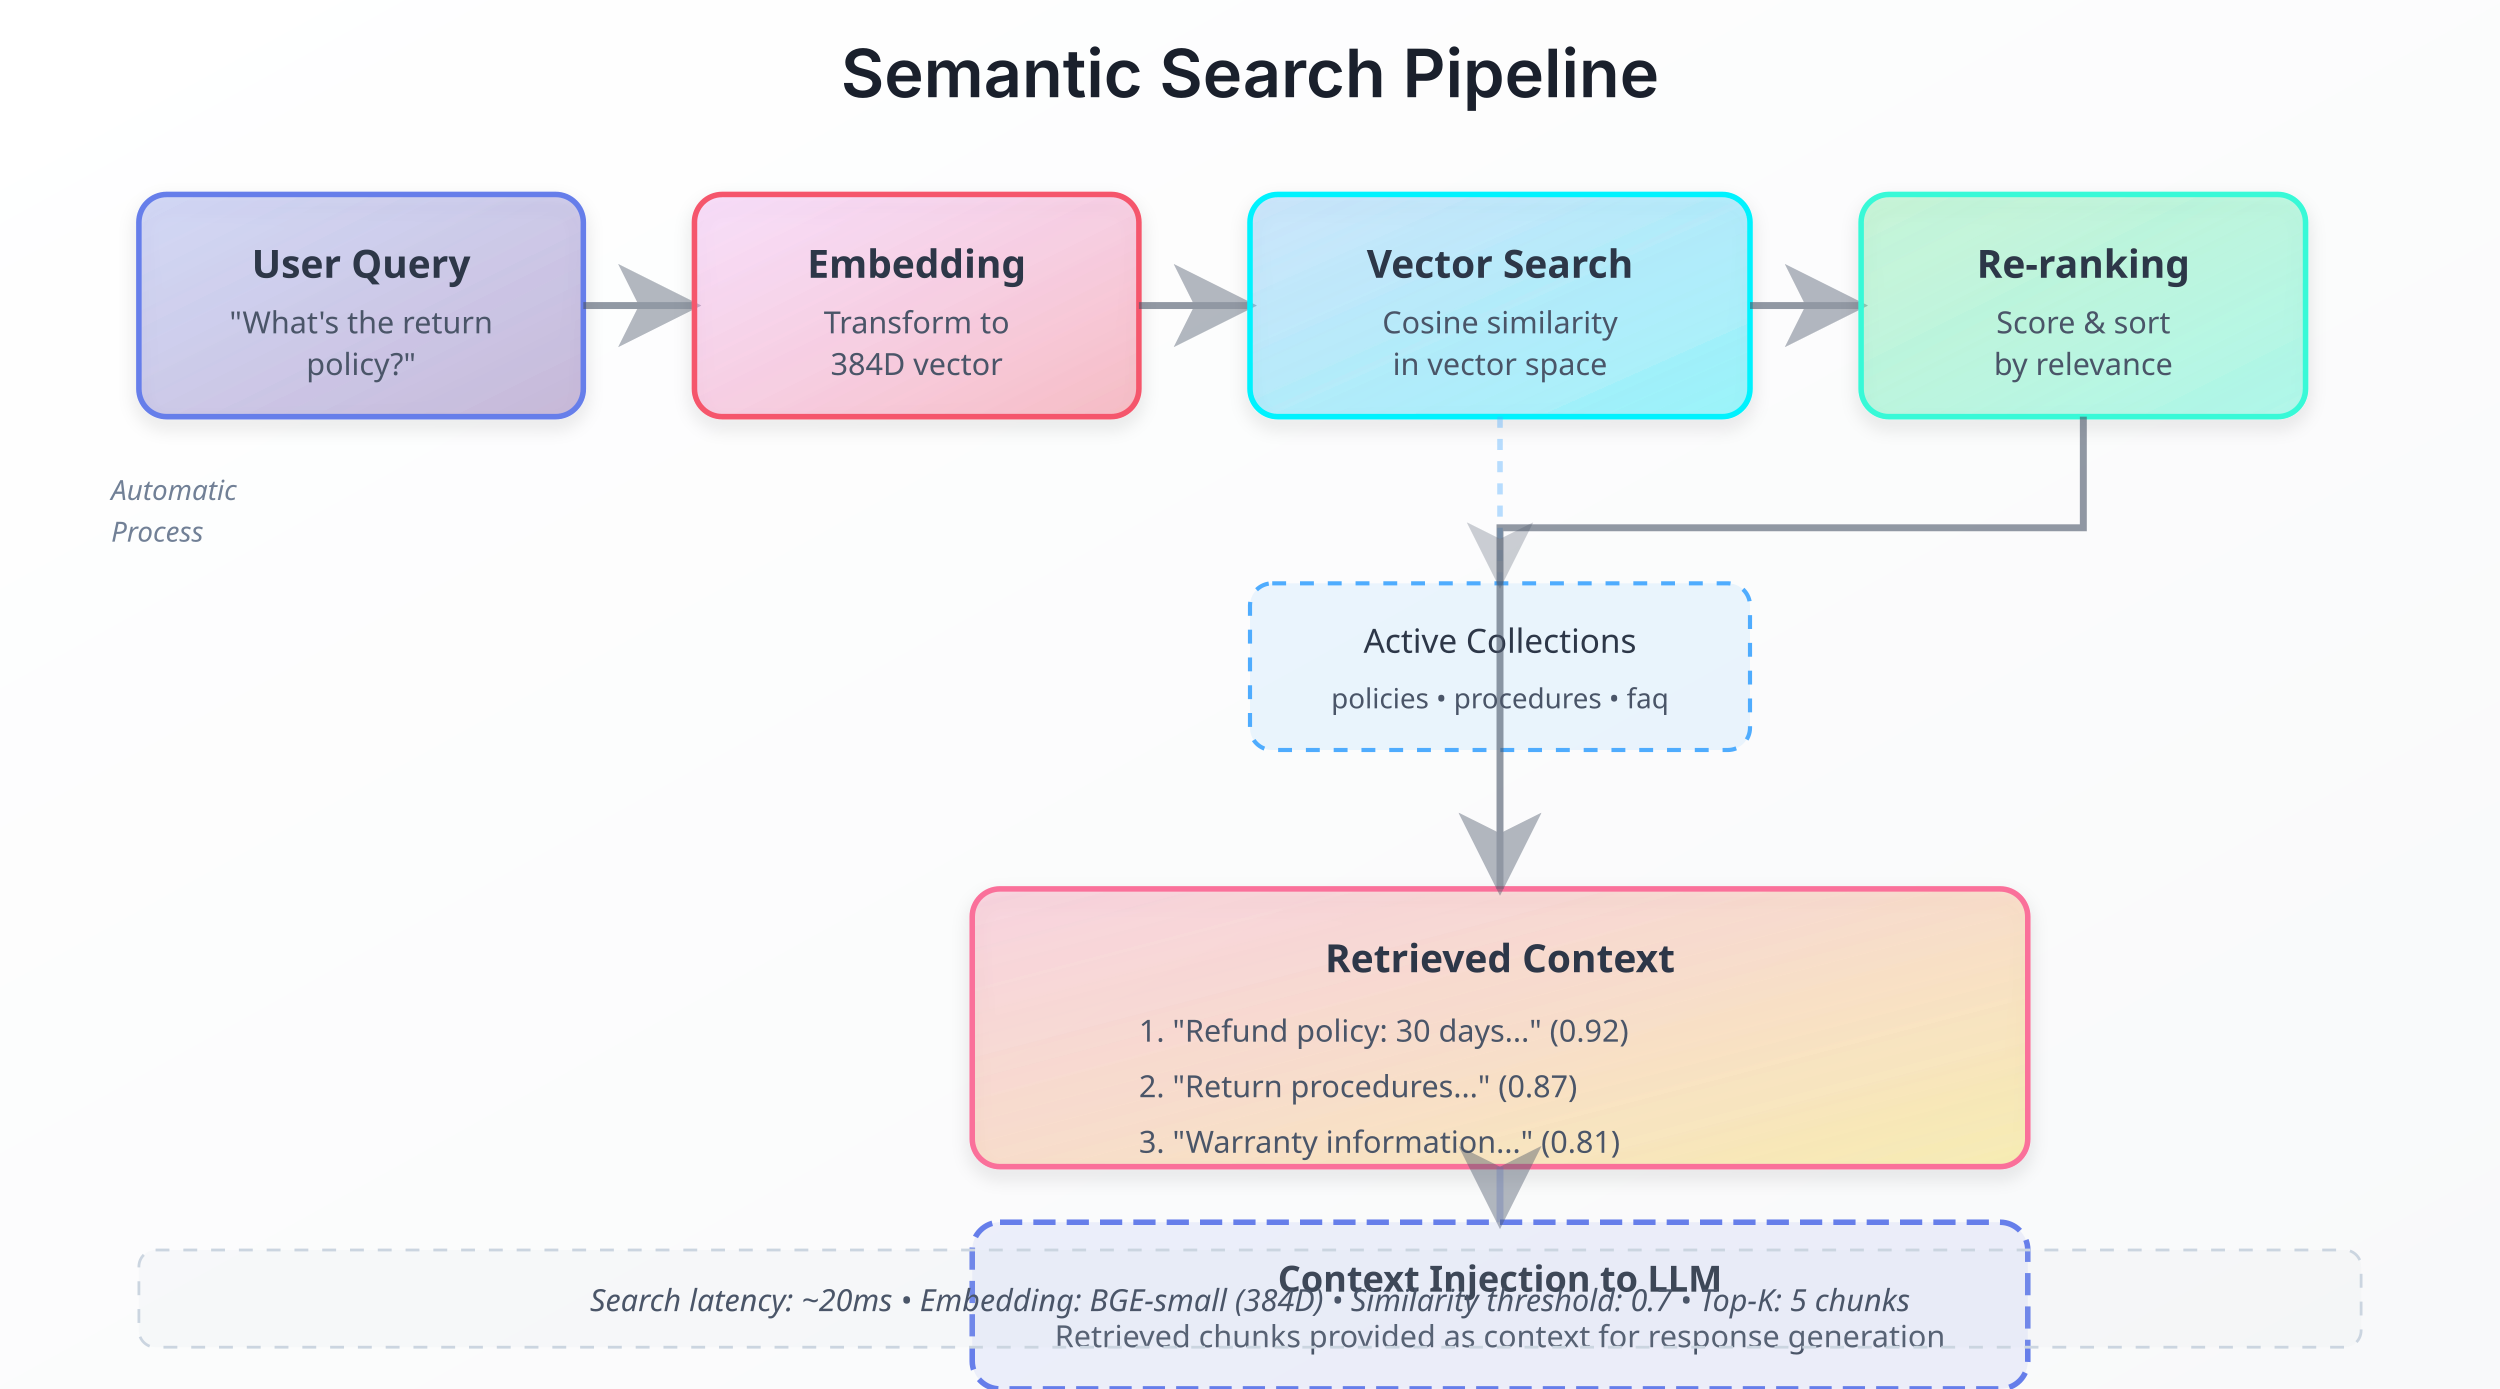
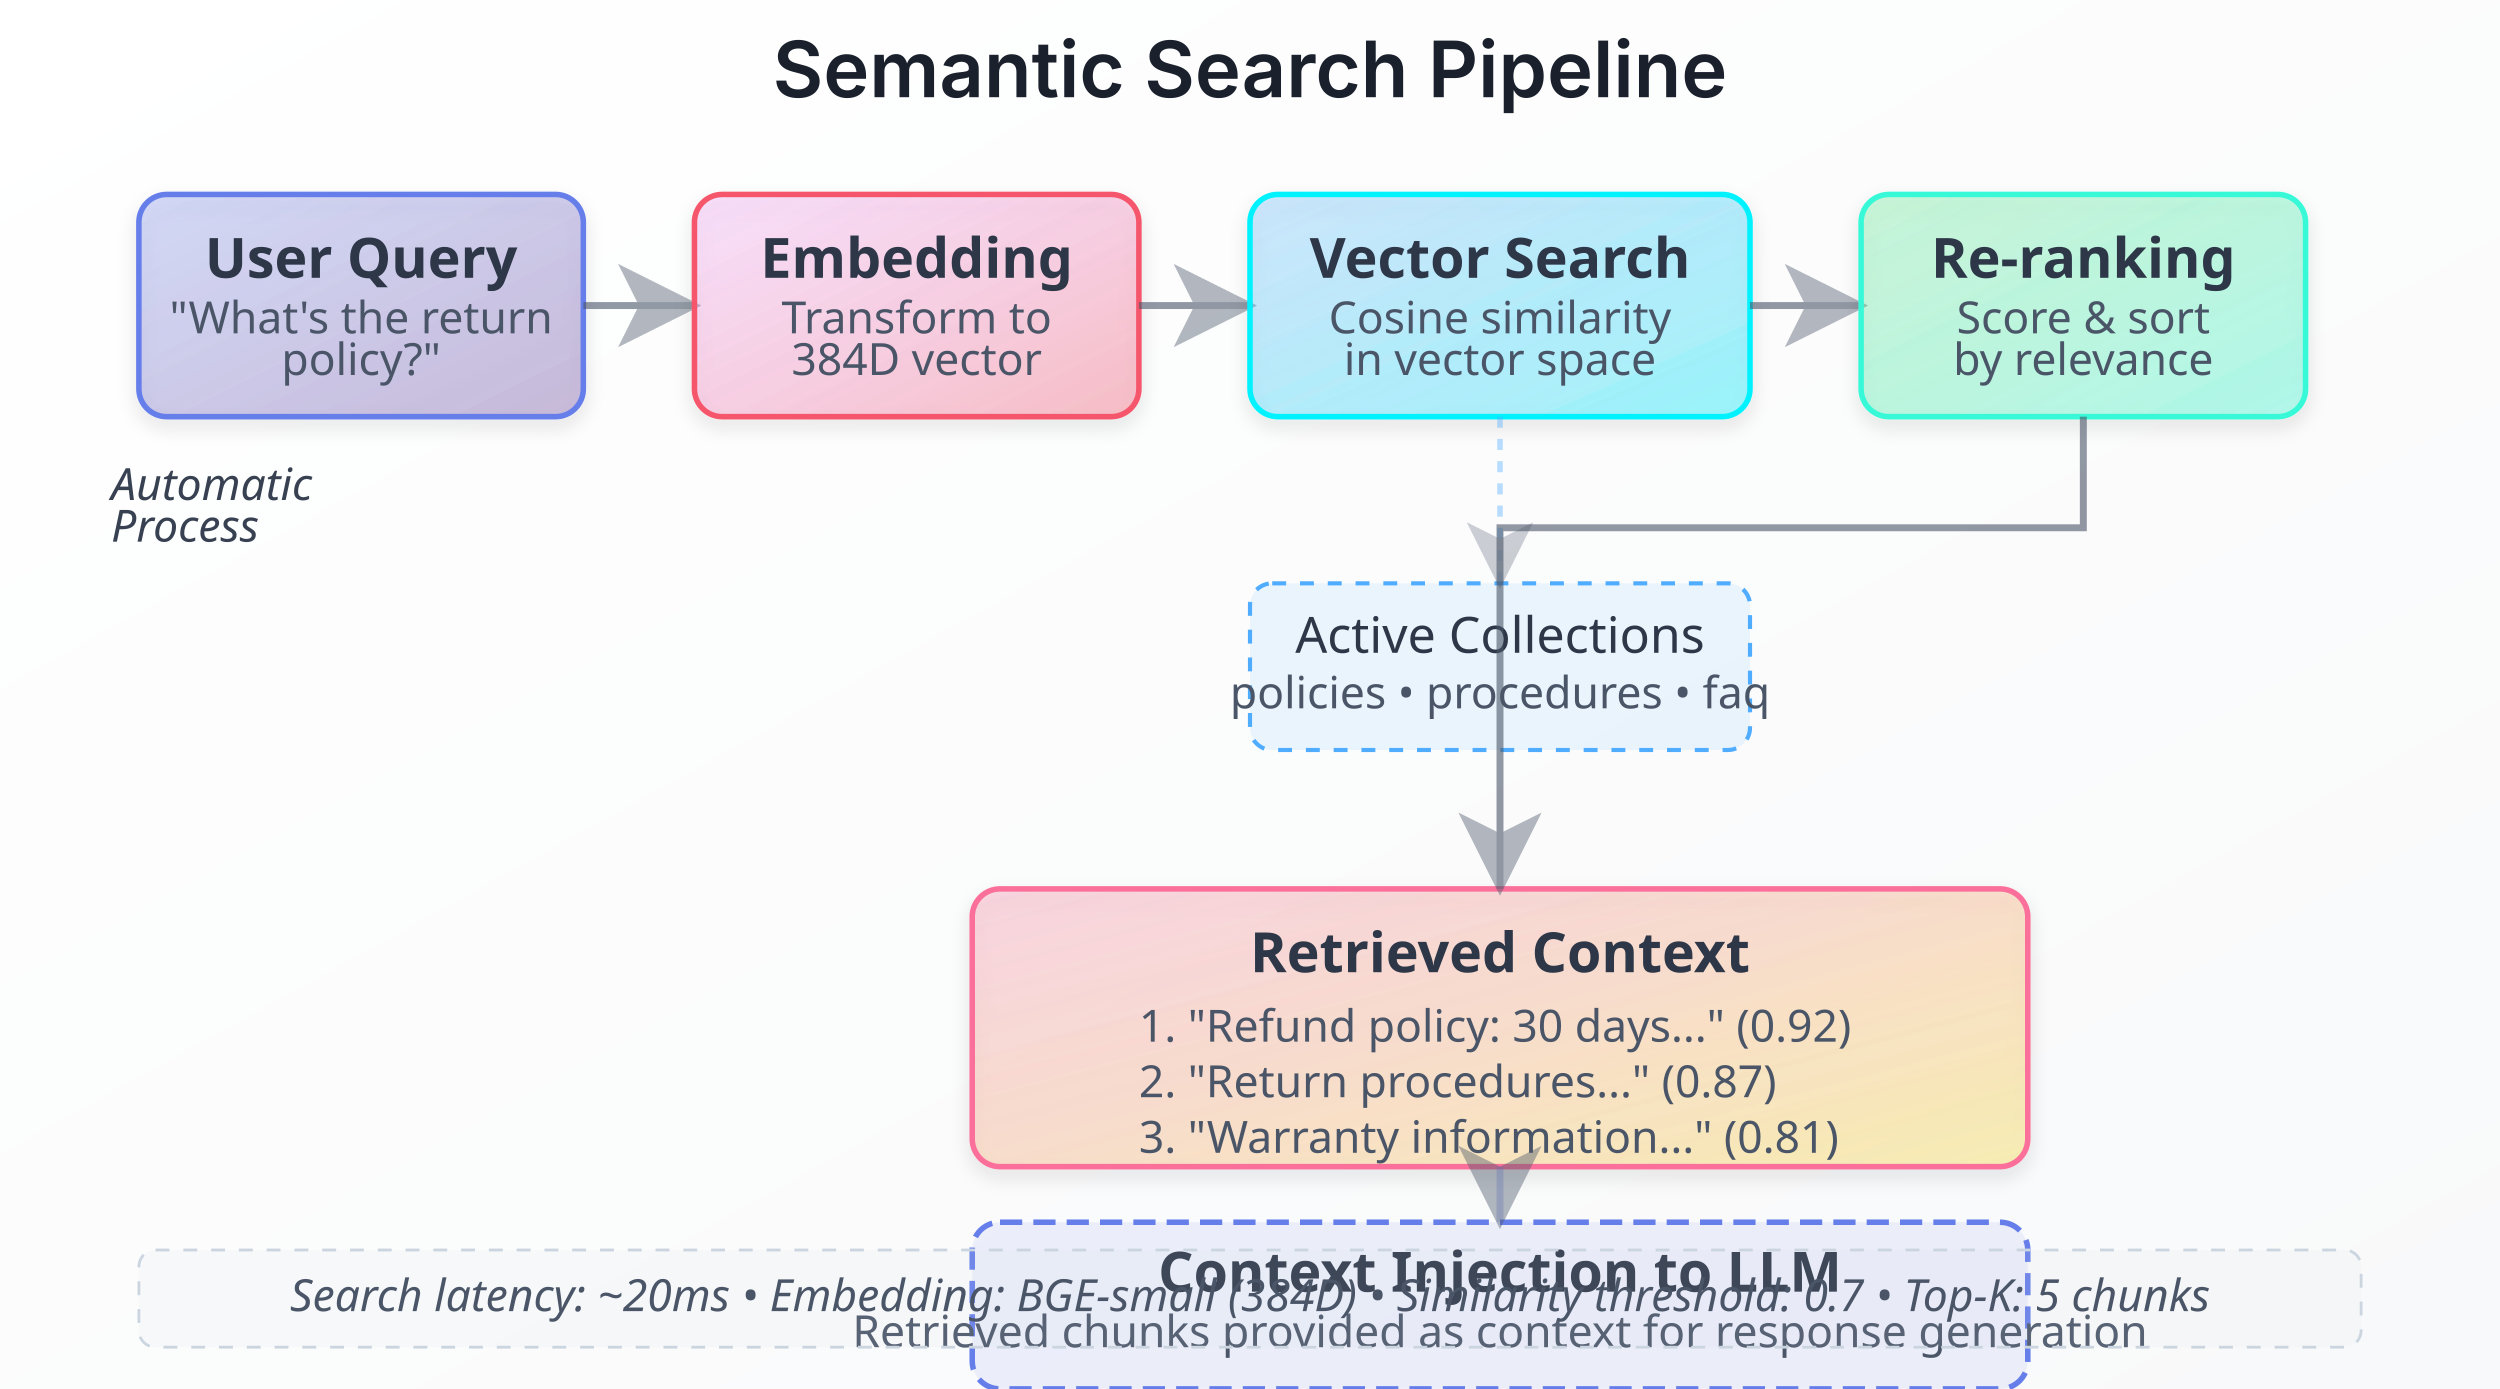
- <svg xmlns="http://www.w3.org/2000/svg" width="900" height="500" viewBox="0 0 900 500">
+ <svg xmlns="http://www.w3.org/2000/svg" width="900" height="500" viewBox="0 0 900 500" style="max-width: 100%; height: auto;">
  <defs>
    <linearGradient id="queryGrad" x1="0%" y1="0%" x2="100%" y2="100%">
      <stop offset="0%" style="stop-color:#667eea;stop-opacity:0.25" />
      <stop offset="100%" style="stop-color:#764ba2;stop-opacity:0.35" />
    </linearGradient>
    <linearGradient id="embedSearchGrad" x1="0%" y1="0%" x2="100%" y2="100%">
      <stop offset="0%" style="stop-color:#f093fb;stop-opacity:0.25" />
      <stop offset="100%" style="stop-color:#f5576c;stop-opacity:0.35" />
    </linearGradient>
    <linearGradient id="searchGrad" x1="0%" y1="0%" x2="100%" y2="100%">
      <stop offset="0%" style="stop-color:#4facfe;stop-opacity:0.25" />
      <stop offset="100%" style="stop-color:#00f2fe;stop-opacity:0.35" />
    </linearGradient>
    <linearGradient id="rankGrad" x1="0%" y1="0%" x2="100%" y2="100%">
      <stop offset="0%" style="stop-color:#43e97b;stop-opacity:0.25" />
      <stop offset="100%" style="stop-color:#38f9d7;stop-opacity:0.35" />
    </linearGradient>
    <linearGradient id="resultGrad" x1="0%" y1="0%" x2="100%" y2="100%">
      <stop offset="0%" style="stop-color:#fa709a;stop-opacity:0.25" />
      <stop offset="100%" style="stop-color:#fee140;stop-opacity:0.35" />
    </linearGradient>
    <marker id="searchArrow" markerWidth="12" markerHeight="12" refX="11" refY="6" orient="auto">
      <path d="M 0 0 L 12 6 L 0 12 L 3 6 Z" fill="#4a5568" opacity="0.7" />
    </marker>
    <filter id="glow">
      <feGaussianBlur stdDeviation="3" result="coloredBlur" />
      <feMerge>
        <feMergeNode in="coloredBlur" />
        <feMergeNode in="SourceGraphic" />
      </feMerge>
    </filter>
    <filter id="dropShadow" x="-50%" y="-50%" width="200%" height="200%">
      <feGaussianBlur in="SourceAlpha" stdDeviation="3" />
      <feOffset dx="0" dy="3" result="offsetblur" />
      <feComponentTransfer>
        <feFuncA type="linear" slope="0.15" />
      </feComponentTransfer>
      <feMerge>
        <feMergeNode />
        <feMergeNode in="SourceGraphic" />
      </feMerge>
    </filter>
  </defs>
  <rect x="0" y="0" width="900" height="500" fill="url(#bgGrad)" />
  <defs>
    <linearGradient id="bgGrad" x1="0%" y1="0%" x2="100%" y2="100%">
      <stop offset="0%" style="stop-color:#ffffff;stop-opacity:1" />
      <stop offset="100%" style="stop-color:#f8f9fa;stop-opacity:1" />
    </linearGradient>
  </defs>
-   <text x="450" y="35" text-anchor="middle" font-family="system-ui, -apple-system, sans-serif" font-size="24" font-weight="600" fill="#1a202c">
+   <text x="450" y="35" text-anchor="middle" font-family="system-ui, -apple-system, sans-serif" font-size="28" font-weight="600" fill="#1a202c">
    Semantic Search Pipeline
  </text>
  <g transform="translate(0, 70)">
    <g transform="translate(50, 0)">
      <rect x="0" y="0" width="160" height="80" fill="url(#queryGrad)" stroke="#667eea" stroke-width="2" rx="10" filter="url(#dropShadow)" />
-       <text x="80" y="30" text-anchor="middle" font-family="system-ui" font-size="14" font-weight="600" fill="#2d3748">User Query</text>
-       <text x="80" y="50" text-anchor="middle" font-family="system-ui" font-size="11" fill="#4a5568">"What's the return</text>
-       <text x="80" y="65" text-anchor="middle" font-family="system-ui" font-size="11" fill="#4a5568">policy?"</text>
+       <text x="80" y="30" text-anchor="middle" font-family="system-ui" font-size="20" font-weight="600" fill="#2d3748">User Query</text>
+       <text x="80" y="50" text-anchor="middle" font-family="system-ui" font-size="16" fill="#4a5568">"What's the return</text>
+       <text x="80" y="65" text-anchor="middle" font-family="system-ui" font-size="16" fill="#4a5568">policy?"</text>
    </g>
    <path d="M 210 40 L 250 40" stroke="#4a5568" stroke-width="2.5" fill="none" marker-end="url(#searchArrow)" opacity="0.6" />
    <g transform="translate(250, 0)">
      <rect x="0" y="0" width="160" height="80" fill="url(#embedSearchGrad)" stroke="#f5576c" stroke-width="2" rx="10" filter="url(#dropShadow)" />
-       <text x="80" y="30" text-anchor="middle" font-family="system-ui" font-size="14" font-weight="600" fill="#2d3748">Embedding</text>
-       <text x="80" y="50" text-anchor="middle" font-family="system-ui" font-size="11" fill="#4a5568">Transform to</text>
-       <text x="80" y="65" text-anchor="middle" font-family="system-ui" font-size="11" fill="#4a5568">384D vector</text>
+       <text x="80" y="30" text-anchor="middle" font-family="system-ui" font-size="20" font-weight="600" fill="#2d3748">Embedding</text>
+       <text x="80" y="50" text-anchor="middle" font-family="system-ui" font-size="16" fill="#4a5568">Transform to</text>
+       <text x="80" y="65" text-anchor="middle" font-family="system-ui" font-size="16" fill="#4a5568">384D vector</text>
    </g>
    <path d="M 410 40 L 450 40" stroke="#4a5568" stroke-width="2.5" fill="none" marker-end="url(#searchArrow)" opacity="0.6" />
    <g transform="translate(450, 0)">
      <rect x="0" y="0" width="180" height="80" fill="url(#searchGrad)" stroke="#00f2fe" stroke-width="2" rx="10" filter="url(#dropShadow)" />
-       <text x="90" y="30" text-anchor="middle" font-family="system-ui" font-size="14" font-weight="600" fill="#2d3748">Vector Search</text>
-       <text x="90" y="50" text-anchor="middle" font-family="system-ui" font-size="11" fill="#4a5568">Cosine similarity</text>
-       <text x="90" y="65" text-anchor="middle" font-family="system-ui" font-size="11" fill="#4a5568">in vector space</text>
+       <text x="90" y="30" text-anchor="middle" font-family="system-ui" font-size="20" font-weight="600" fill="#2d3748">Vector Search</text>
+       <text x="90" y="50" text-anchor="middle" font-family="system-ui" font-size="16" fill="#4a5568">Cosine similarity</text>
+       <text x="90" y="65" text-anchor="middle" font-family="system-ui" font-size="16" fill="#4a5568">in vector space</text>
    </g>
    <path d="M 630 40 L 670 40" stroke="#4a5568" stroke-width="2.5" fill="none" marker-end="url(#searchArrow)" opacity="0.6" />
    <g transform="translate(670, 0)">
      <rect x="0" y="0" width="160" height="80" fill="url(#rankGrad)" stroke="#38f9d7" stroke-width="2" rx="10" filter="url(#dropShadow)" />
-       <text x="80" y="30" text-anchor="middle" font-family="system-ui" font-size="14" font-weight="600" fill="#2d3748">Re-ranking</text>
-       <text x="80" y="50" text-anchor="middle" font-family="system-ui" font-size="11" fill="#4a5568">Score &amp; sort</text>
-       <text x="80" y="65" text-anchor="middle" font-family="system-ui" font-size="11" fill="#4a5568">by relevance</text>
+       <text x="80" y="30" text-anchor="middle" font-family="system-ui" font-size="20" font-weight="600" fill="#2d3748">Re-ranking</text>
+       <text x="80" y="50" text-anchor="middle" font-family="system-ui" font-size="16" fill="#4a5568">Score &amp; sort</text>
+       <text x="80" y="65" text-anchor="middle" font-family="system-ui" font-size="16" fill="#4a5568">by relevance</text>
    </g>
    <g transform="translate(450, 140)">
      <rect x="0" y="0" width="180" height="60" fill="rgba(79, 172, 254, 0.1)" stroke="#4facfe" stroke-width="1.5" stroke-dasharray="5,5" rx="8" />
-       <text x="90" y="25" text-anchor="middle" font-family="system-ui" font-size="12" font-weight="500" fill="#2d3748">Active Collections</text>
-       <text x="90" y="45" text-anchor="middle" font-family="system-ui" font-size="10" fill="#4a5568">policies • procedures • faq</text>
+       <text x="90" y="25" text-anchor="middle" font-family="system-ui" font-size="18" font-weight="500" fill="#2d3748">Active Collections</text>
+       <text x="90" y="45" text-anchor="middle" font-family="system-ui" font-size="16" fill="#4a5568">policies • procedures • faq</text>
    </g>
    <path d="M 540 80 L 540 140" stroke="#4facfe" stroke-width="2" stroke-dasharray="4,4" fill="none" marker-end="url(#searchArrow)" opacity="0.4" />
    <g transform="translate(350, 250)">
      <rect x="0" y="0" width="380" height="100" fill="url(#resultGrad)" stroke="#fa709a" stroke-width="2" rx="10" filter="url(#dropShadow)" />
-       <text x="190" y="30" text-anchor="middle" font-family="system-ui" font-size="14" font-weight="600" fill="#2d3748">Retrieved Context</text>
-       <text x="60" y="55" text-anchor="start" font-family="system-ui" font-size="11" fill="#4a5568">1. "Refund policy: 30 days..." (0.92)</text>
-       <text x="60" y="75" text-anchor="start" font-family="system-ui" font-size="11" fill="#4a5568">2. "Return procedures..." (0.87)</text>
-       <text x="60" y="95" text-anchor="start" font-family="system-ui" font-size="11" fill="#4a5568">3. "Warranty information..." (0.81)</text>
+       <text x="190" y="30" text-anchor="middle" font-family="system-ui" font-size="20" font-weight="600" fill="#2d3748">Retrieved Context</text>
+       <text x="60" y="55" text-anchor="start" font-family="system-ui" font-size="16" fill="#4a5568">1. "Refund policy: 30 days..." (0.92)</text>
+       <text x="60" y="75" text-anchor="start" font-family="system-ui" font-size="16" fill="#4a5568">2. "Return procedures..." (0.87)</text>
+       <text x="60" y="95" text-anchor="start" font-family="system-ui" font-size="16" fill="#4a5568">3. "Warranty information..." (0.81)</text>
    </g>
    <path d="M 750 80 L 750 120 L 540 120 L 540 250" stroke="#4a5568" stroke-width="2.5" fill="none" marker-end="url(#searchArrow)" opacity="0.6" />
    <g transform="translate(350, 370)">
      <rect x="0" y="0" width="380" height="60" fill="rgba(102, 126, 234, 0.1)" stroke="#667eea" stroke-width="2" stroke-dasharray="8,4" rx="10" />
-       <text x="190" y="25" text-anchor="middle" font-family="system-ui" font-size="13" font-weight="600" fill="#2d3748">Context Injection to LLM</text>
-       <text x="190" y="45" text-anchor="middle" font-family="system-ui" font-size="11" fill="#4a5568">Retrieved chunks provided as context for response generation</text>
+       <text x="190" y="25" text-anchor="middle" font-family="system-ui" font-size="20" font-weight="600" fill="#2d3748">Context Injection to LLM</text>
+       <text x="190" y="45" text-anchor="middle" font-family="system-ui" font-size="16" fill="#4a5568">Retrieved chunks provided as context for response generation</text>
    </g>
    <path d="M 540 350 L 540 370" stroke="#667eea" stroke-width="2.5" fill="none" marker-end="url(#searchArrow)" opacity="0.6" />
  </g>
  <g transform="translate(40, 180)">
-     <text x="0" y="0" text-anchor="start" font-family="system-ui" font-size="10" fill="#718096" font-style="italic">Automatic</text>
-     <text x="0" y="15" text-anchor="start" font-family="system-ui" font-size="10" fill="#718096" font-style="italic">Process</text>
+     <text x="0" y="0" text-anchor="start" font-family="system-ui" font-size="16" fill="#374151" font-style="italic">Automatic</text>
+     <text x="0" y="15" text-anchor="start" font-family="system-ui" font-size="16" fill="#374151" font-style="italic">Process</text>
  </g>
  <rect x="50" y="450" width="800" height="35" fill="rgba(203, 213, 224, 0.1)" stroke="#cbd5e0" stroke-width="1" stroke-dasharray="5,5" rx="6" />
-   <text x="450" y="472" text-anchor="middle" font-family="system-ui" font-size="11" fill="#4a5568" font-style="italic">
+   <text x="450" y="472" text-anchor="middle" font-family="system-ui" font-size="16" fill="#4a5568" font-style="italic">
    Search latency: ~20ms • Embedding: BGE-small (384D) • Similarity threshold: 0.7 • Top-K: 5 chunks
  </text>
</svg>
